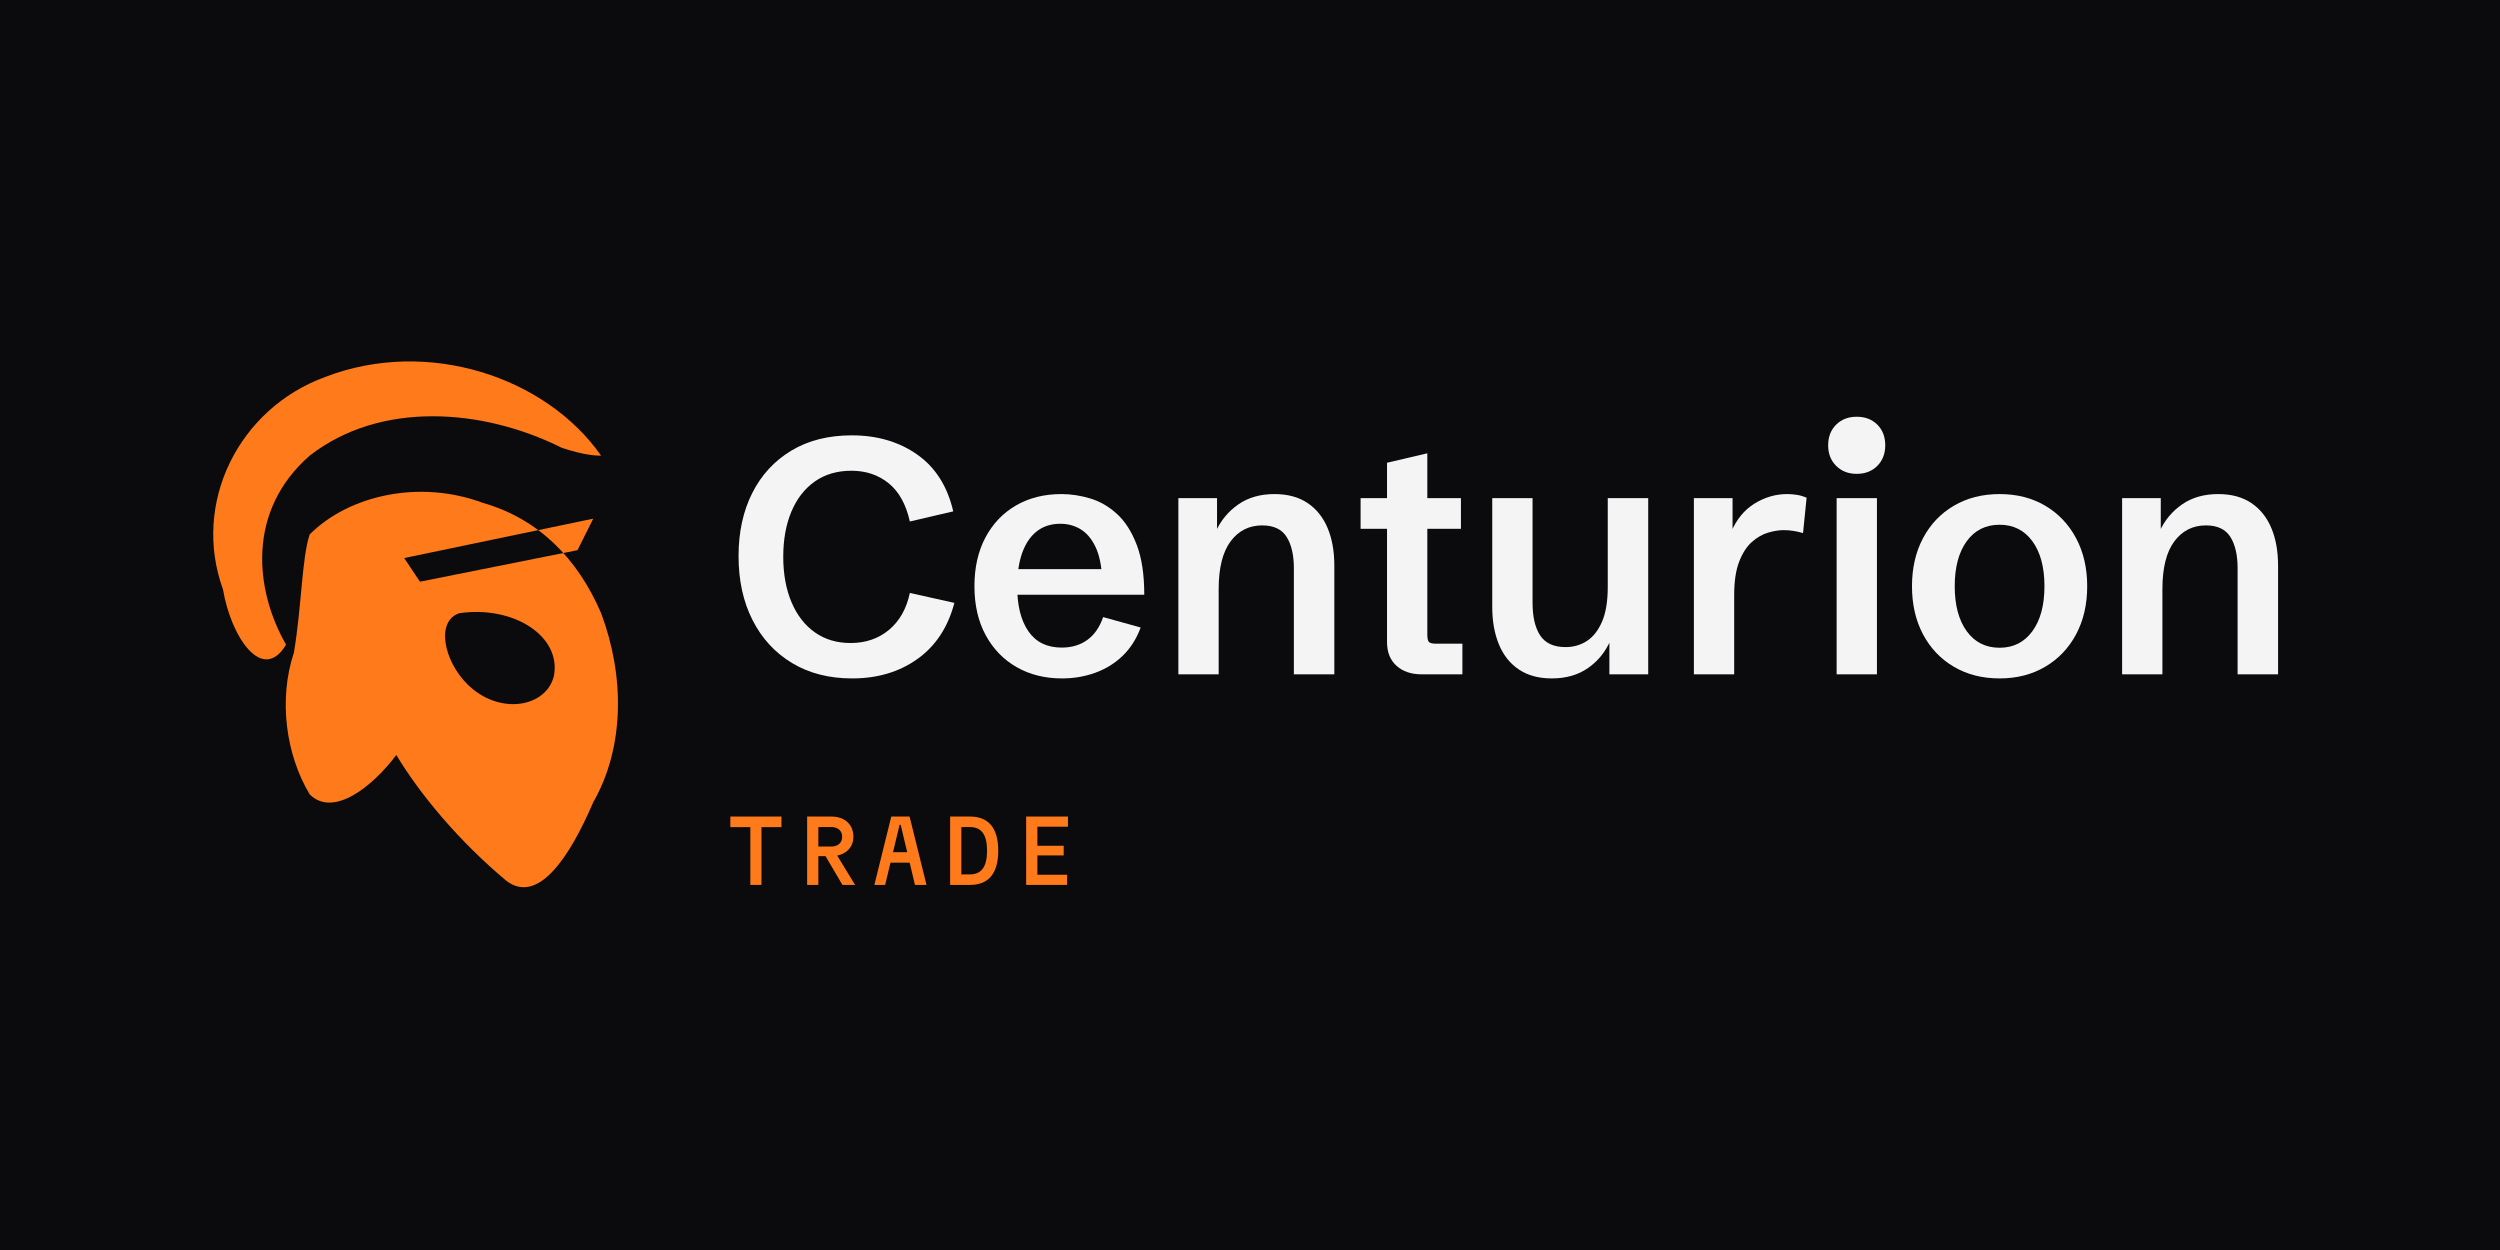
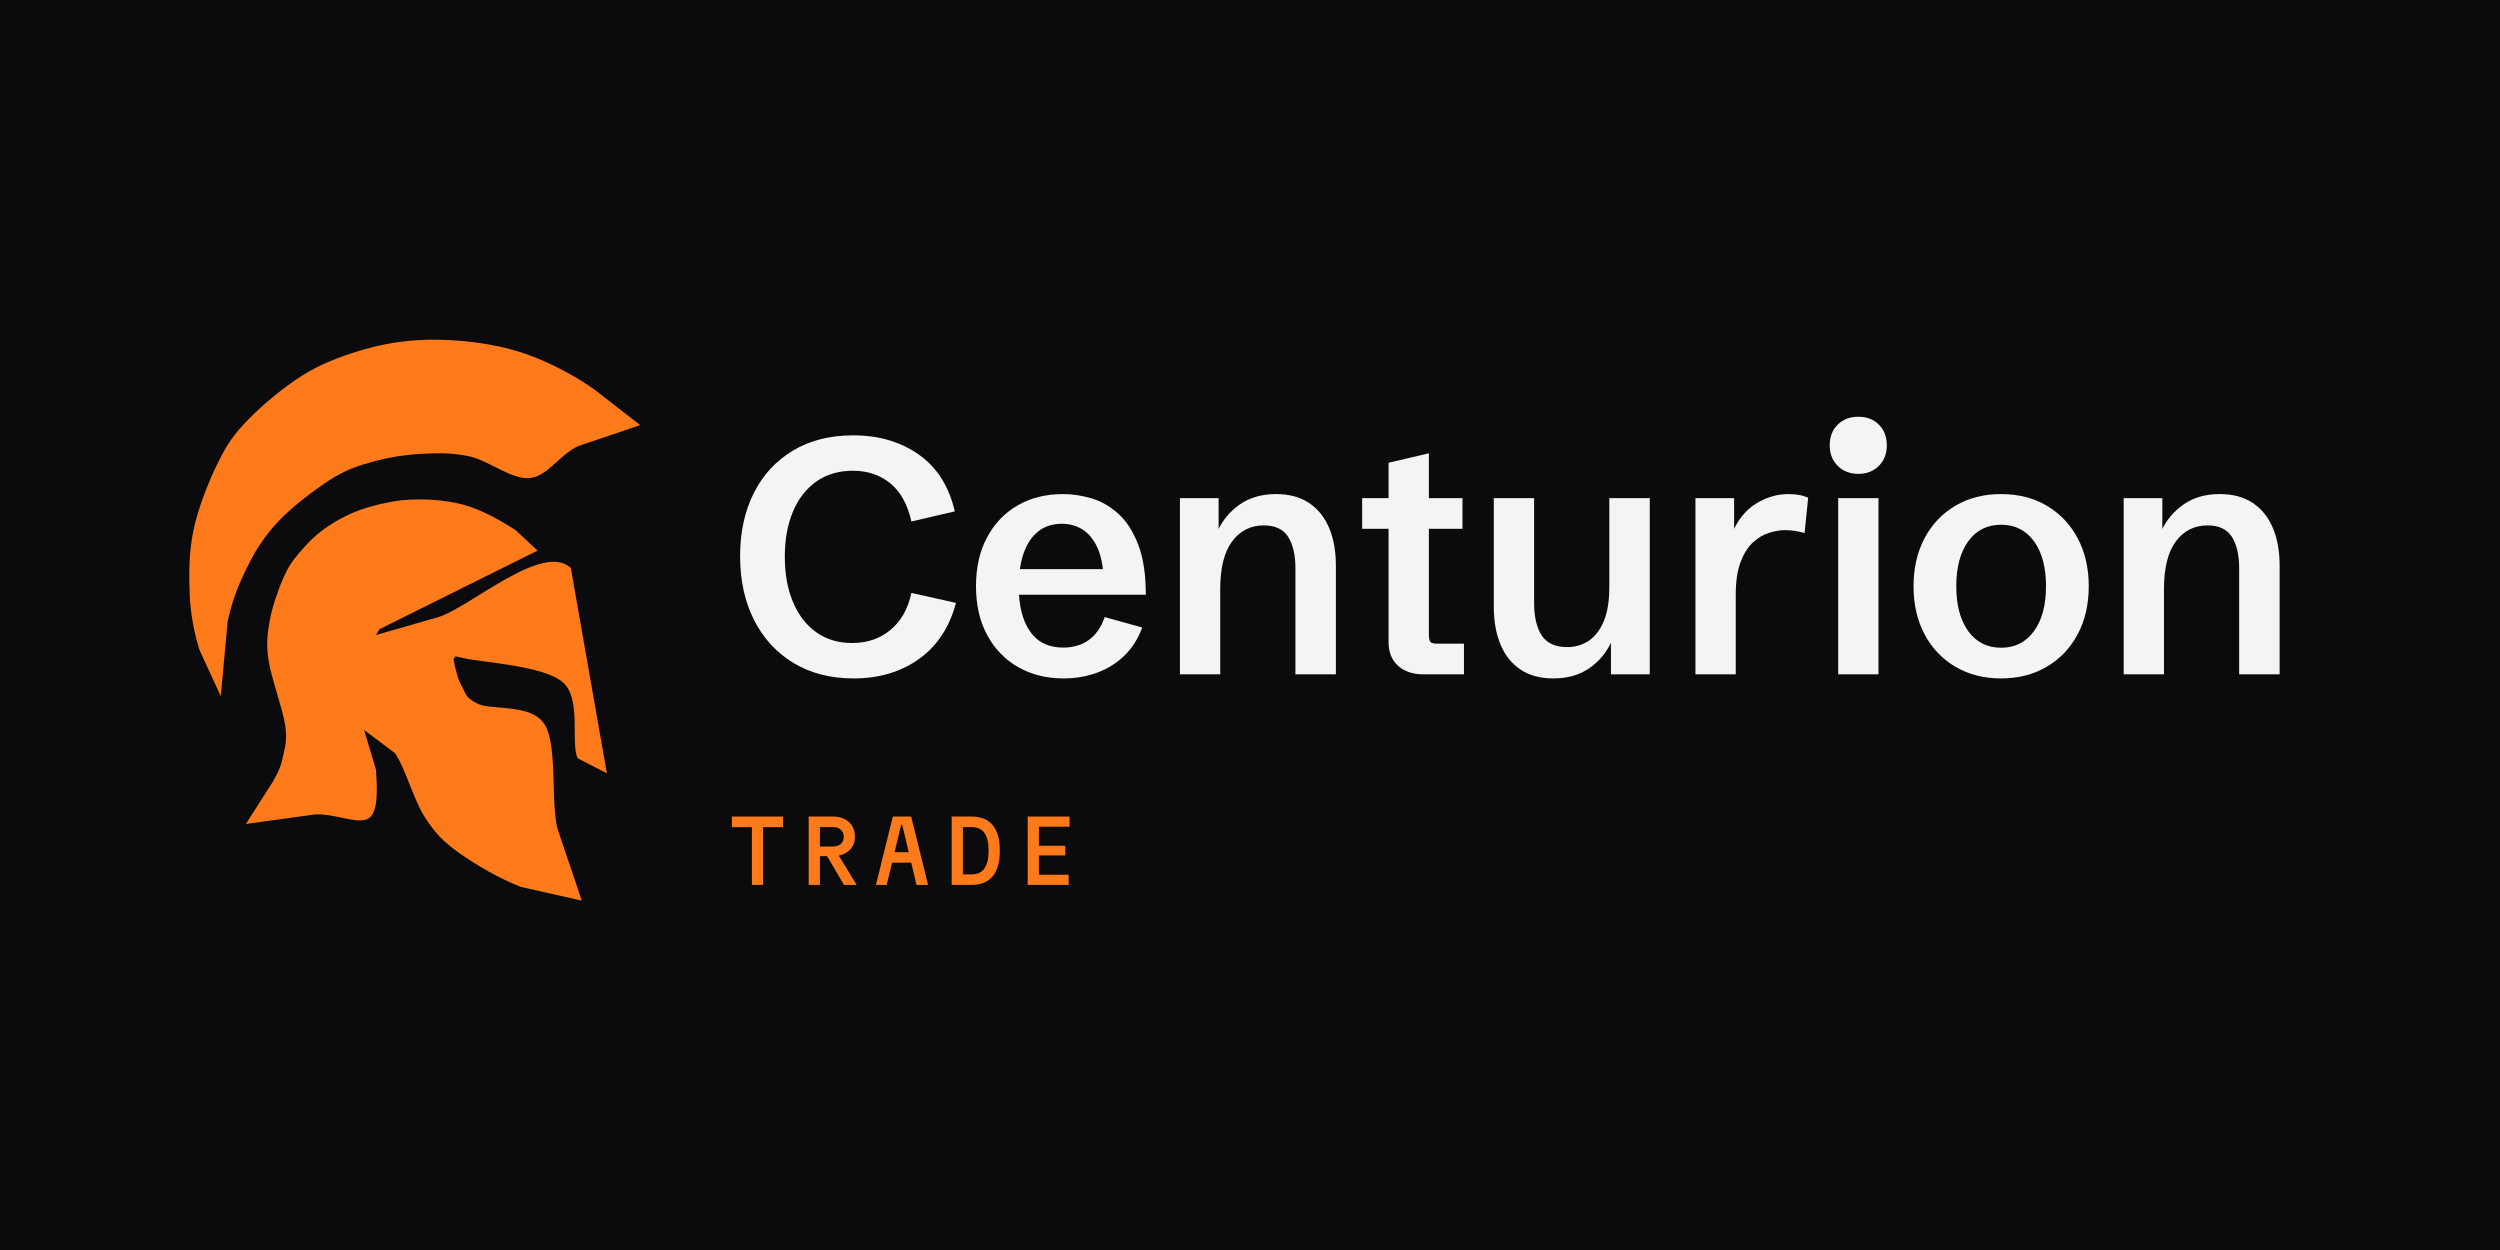
<svg xmlns="http://www.w3.org/2000/svg" width="1280" height="640" viewBox="0 0 1280 640" role="img" aria-label="Centurion Trade">
  <rect width="1280" height="640" fill="#0B0B0D" />
-   <svg x="94.0" y="172.8" width="1092.1" height="294.4" viewBox="0 0 549 148">
-     <svg x="0" y="0" width="117.6" height="148" viewBox="0 0 116 146">
-       <path fill="#FF7A1A" fill-rule="evenodd" d="M106 30C92 10 62 0 36 10C14 18 2 42 10 64C12 76 20 88 26 78C18 64 16 44 32 30C50 16 76 18 96 28C102 30 105 30 106 30Z" />
-       <path fill="#FF7A1A" fill-rule="evenodd" d="M32 50C42 40 60 36 76 42C90 46 100 56 106 70C112 86 112 104 104 118C98 132 90 144 82 138C70 128 60 116 54 106C48 114 38 122 32 116C26 106 24 92 28 80C30 68 30 56 32 50ZM56 56L104 46L100 54L60 62ZM70 70C84 68 96 76 94 86C92 94 80 96 72 88C66 82 64 72 70 70Z" />
+   <svg x="95.0" y="172.8" width="1090.1" height="294.4" viewBox="0 0 548 148">
+     <svg x="0" y="0" width="117.5" height="148" viewBox="0 0 100 126">
+       <path fill="#FF7A1A" fill-rule="evenodd" d="M50.6 0.6C55.1 0.3 60.5 0.6 65.0 1.3C69.5 2.0 73.3 3.0 77.4 4.7C81.5 6.4 86.1 8.9 89.7 11.5L99.6 19.2L86.0 23.8C81.8 25.8 79.3 30.4 75.4 30.8C71.5 31.2 66.4 27.0 62.4 26.1C58.4 25.2 55.2 25.3 51.5 25.5C47.8 25.7 43.7 26.4 40.4 27.4C37.1 28.3 35.0 29.1 31.6 31.2C28.2 33.4 23.3 37.1 20.3 40.3C17.3 43.5 15.3 46.6 13.5 50.3C11.7 53.9 10.2 57.5 9.2 62.2L7.7 78.6L3.0 68.4C1.9 64.7 1.1 60.9 0.9 56.5C0.7 52.1 0.7 47.1 1.7 42.3C2.7 37.4 5.1 31.4 7.1 27.4C9.1 23.3 10.6 21.2 13.7 18.0C16.8 14.8 21.6 10.8 25.6 8.3C29.6 5.8 33.6 4.3 37.8 3.0C42.0 1.7 46.1 0.9 50.6 0.6Z" />
+       <path fill="#FF7A1A" fill-rule="evenodd" d="M47.0 35.7C49.9 35.4 52.8 35.4 55.6 35.7C58.4 36.0 60.9 36.5 63.7 37.6C66.5 38.7 70.2 40.8 72.4 42.3L77.1 46.7L42.5 63.9L41.7 65.2L55.6 61.2C62.7 58.8 78.3 44.8 84.4 50.5L92.3 95.5L85.9 92.2C84.3 88.9 86.8 79.2 82.7 75.6C78.6 71.9 65.0 71.2 61.1 70.3C57.2 69.4 59.6 70.0 59.2 70.1C58.8 70.2 58.6 70.0 58.8 71.1C59.0 72.1 59.6 74.9 60.5 76.4C61.4 77.9 61.1 78.9 64.1 80.3C67.1 81.7 75.7 80.2 78.6 84.7C81.5 89.2 80.0 101.0 81.4 107.4L86.8 123.4L73.5 120.4C69.0 118.7 63.5 115.5 60.0 113.0C56.5 110.5 54.8 108.8 52.4 105.1C50.0 101.4 48.1 94.3 45.9 91.1L39.1 86.0L41.7 94.7C41.9 97.9 42.4 103.7 40.2 105.3C38.0 106.9 32.9 104.3 28.4 104.5L13.2 106.6L19.2 97.2C20.6 94.7 21.0 93.5 21.4 91.5C21.8 89.5 22.3 88.3 21.8 84.9C21.3 81.5 18.8 74.7 18.2 70.9C17.6 67.1 17.9 65.2 18.4 62.2C18.9 59.2 20.3 55.2 21.4 52.7C22.5 50.2 23.3 49.1 24.8 47.3C26.3 45.5 28.1 43.6 30.3 42.0C32.5 40.4 35.4 38.8 38.2 37.8C41.0 36.8 44.1 36.1 47.0 35.7Z" />
    </svg>
-     <g fill="#F4F4F5" transform="translate(139.6 86.7)">
+     <g fill="#F4F4F5" transform="translate(139.5 86.7)">
      <path d="M773 -25Q562 -25 405.5 69.0Q249 163 163.0 332.0Q77 501 77 725Q77 944 160.5 1110.5Q244 1277 400.0 1371.0Q556 1465 771 1465Q1005 1465 1172.5 1347.0Q1340 1229 1393 999L1127 937Q1092 1094 997.5 1171.0Q903 1248 769 1248Q637 1248 543.5 1181.5Q450 1115 400.5 996.5Q351 878 351 721Q351 562 401.5 442.5Q452 323 544.5 257.5Q637 192 764 192Q902 192 999.0 272.5Q1096 353 1127 499L1400 438Q1341 214 1174.0 94.5Q1007 -25 773 -25Z" transform="translate(0.00 0) scale(0.04199 -0.04199)" />
      <path d="M621 -25Q464 -25 343.0 44.0Q222 113 153.0 240.0Q84 367 84 540Q84 713 152.0 840.0Q220 967 340.0 1036.0Q460 1105 617 1105Q705 1105 794.5 1078.0Q884 1051 958.5 982.5Q1033 914 1079.0 793.5Q1125 673 1125 488H243V645H905L867 588Q861 709 825.5 782.5Q790 856 734.5 889.5Q679 923 611 923Q525 923 466.0 876.5Q407 830 376.5 743.5Q346 657 346 539Q346 363 415.0 263.5Q484 164 619 164Q711 164 776.0 211.0Q841 258 873 351L1103 287Q1064 182 992.0 113.0Q920 44 824.0 9.5Q728 -25 621 -25Z" transform="translate(60.42 0) scale(0.04199 -0.04199)" />
      <path d="M150 0V1080H387V833L380 877Q427 979 518.0 1042.0Q609 1105 739 1105Q860 1105 941.5 1050.5Q1023 996 1064.5 897.5Q1106 799 1106 667V0H858V650Q858 772 813.5 842.5Q769 913 664 913Q543 913 470.0 815.0Q397 717 397 522V0Z" transform="translate(110.14 0) scale(0.04199 -0.04199)" />
      <path d="M427 0Q329 0 271.0 52.5Q213 105 213 197V892H51V1080H213V1297L460 1355V1080H666V892H460V244Q460 210 469.5 199.0Q479 188 510 188H675V0Z" transform="translate(161.20 0) scale(0.04199 -0.04199)" />
      <path d="M495 -25Q375 -25 293.5 29.5Q212 84 171.0 183.0Q130 282 130 413V1080H377V440Q377 309 424.0 238.0Q471 167 580 167Q652 167 710.0 204.5Q768 242 803.0 323.0Q838 404 838 535V1080H1086V0H848V254L855 209Q809 103 717.5 39.0Q626 -25 495 -25Z" transform="translate(191.77 0) scale(0.04199 -0.04199)" />
      <path d="M150 0V1080H387V842L378 872Q428 989 522.0 1047.0Q616 1105 722 1105Q752 1105 782.5 1100.0Q813 1095 841 1083L819 866Q758 884 700 884Q657 884 604.5 868.5Q552 853 505.0 811.0Q458 769 427.5 690.5Q397 612 397 487V0Z" transform="translate(242.83 0) scale(0.04199 -0.04199)" />
      <path d="M151 0V1080H398V0ZM274 1229Q197 1229 148.0 1278.0Q99 1327 99 1404Q99 1482 148.0 1530.5Q197 1579 274 1579Q352 1579 400.5 1530.5Q449 1482 449 1404Q449 1327 400.5 1278.0Q352 1229 274 1229Z" transform="translate(279.53 0) scale(0.04199 -0.04199)" />
      <path d="M620 -25Q461 -25 339.5 46.5Q218 118 150.5 245.5Q83 373 83 540Q83 707 150.5 834.5Q218 962 339.5 1033.5Q461 1105 620 1105Q779 1105 900.0 1033.5Q1021 962 1089.0 834.5Q1157 707 1157 540Q1157 373 1089.0 245.5Q1021 118 899.5 46.5Q778 -25 620 -25ZM620 163Q747 163 821.0 264.5Q895 366 895 540Q895 715 821.0 816.0Q747 917 620 917Q492 917 418.5 816.0Q345 715 345 540Q345 366 418.5 264.5Q492 163 620 163Z" transform="translate(301.78 0) scale(0.04199 -0.04199)" />
      <path d="M150 0V1080H387V833L380 877Q427 979 518.0 1042.0Q609 1105 739 1105Q860 1105 941.5 1050.5Q1023 996 1064.5 897.5Q1106 799 1106 667V0H858V650Q858 772 813.5 842.5Q769 913 664 913Q543 913 470.0 815.0Q397 717 397 522V0Z" transform="translate(353.05 0) scale(0.04199 -0.04199)" />
    </g>
-     <g fill="#FF7A1A" transform="translate(139.6 140.9)">
+     <g fill="#FF7A1A" transform="translate(139.5 140.9)">
      <path d="M285 0V676H51V800H649V676H415V0Z" transform="translate(0.00 0) scale(0.022 -0.022)" />
      <path d="M104 0V800H387Q465 800 523.0 771.0Q581 742 613.0 689.0Q645 636 645 563Q645 496 612.5 445.0Q580 394 522.0 365.5Q464 337 387 337H235V0ZM517 0 306 359H446L665 0ZM235 449H387Q445 449 479.5 480.0Q514 511 514 563Q514 615 479.5 646.0Q445 677 387 677H235Z" transform="translate(18.60 0) scale(0.022 -0.022)" />
      <path d="M45 0 243 800H457L655 0H520L353 703H340L171 0ZM172 260V383H528V260Z" transform="translate(37.20 0) scale(0.022 -0.022)" />
      <path d="M86 0V800H318Q482 800 565.5 699.0Q649 598 649 400Q649 202 565.5 101.0Q482 0 318 0ZM217 123H318Q419 123 468.5 191.5Q518 260 518 400Q518 541 468.5 609.0Q419 677 318 677H217Z" transform="translate(55.80 0) scale(0.022 -0.022)" />
      <path d="M130 0V800H619V681H261V458H569V345H261V119H609V0Z" transform="translate(74.40 0) scale(0.022 -0.022)" />
    </g>
  </svg>
</svg>
